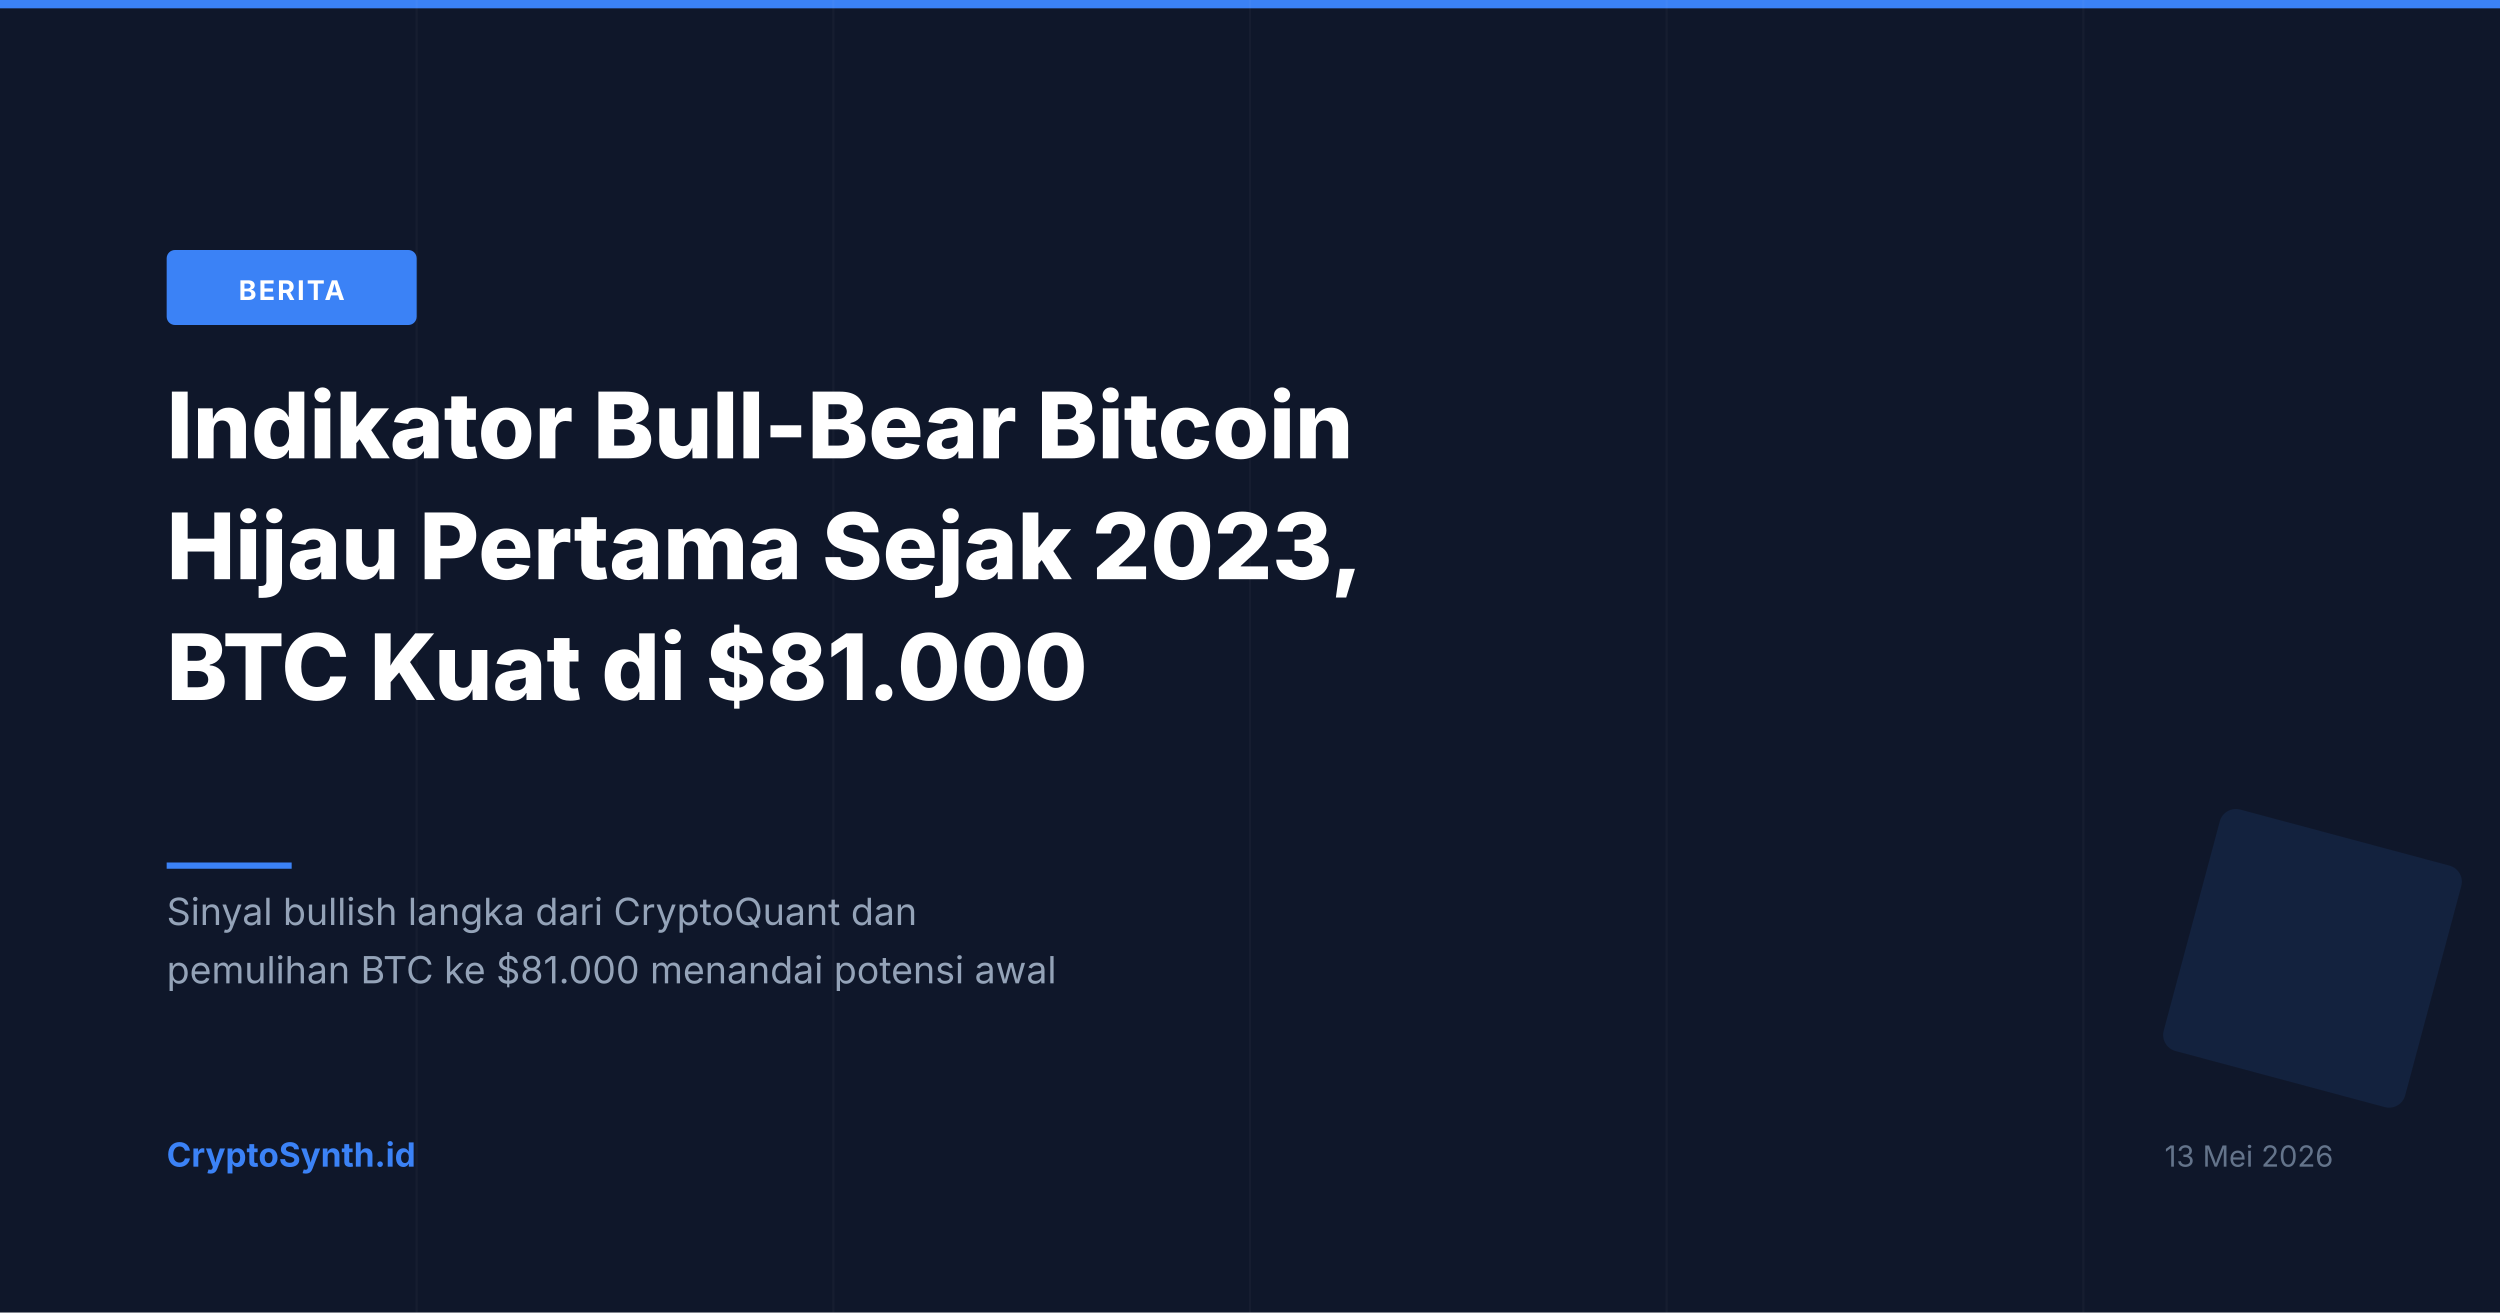
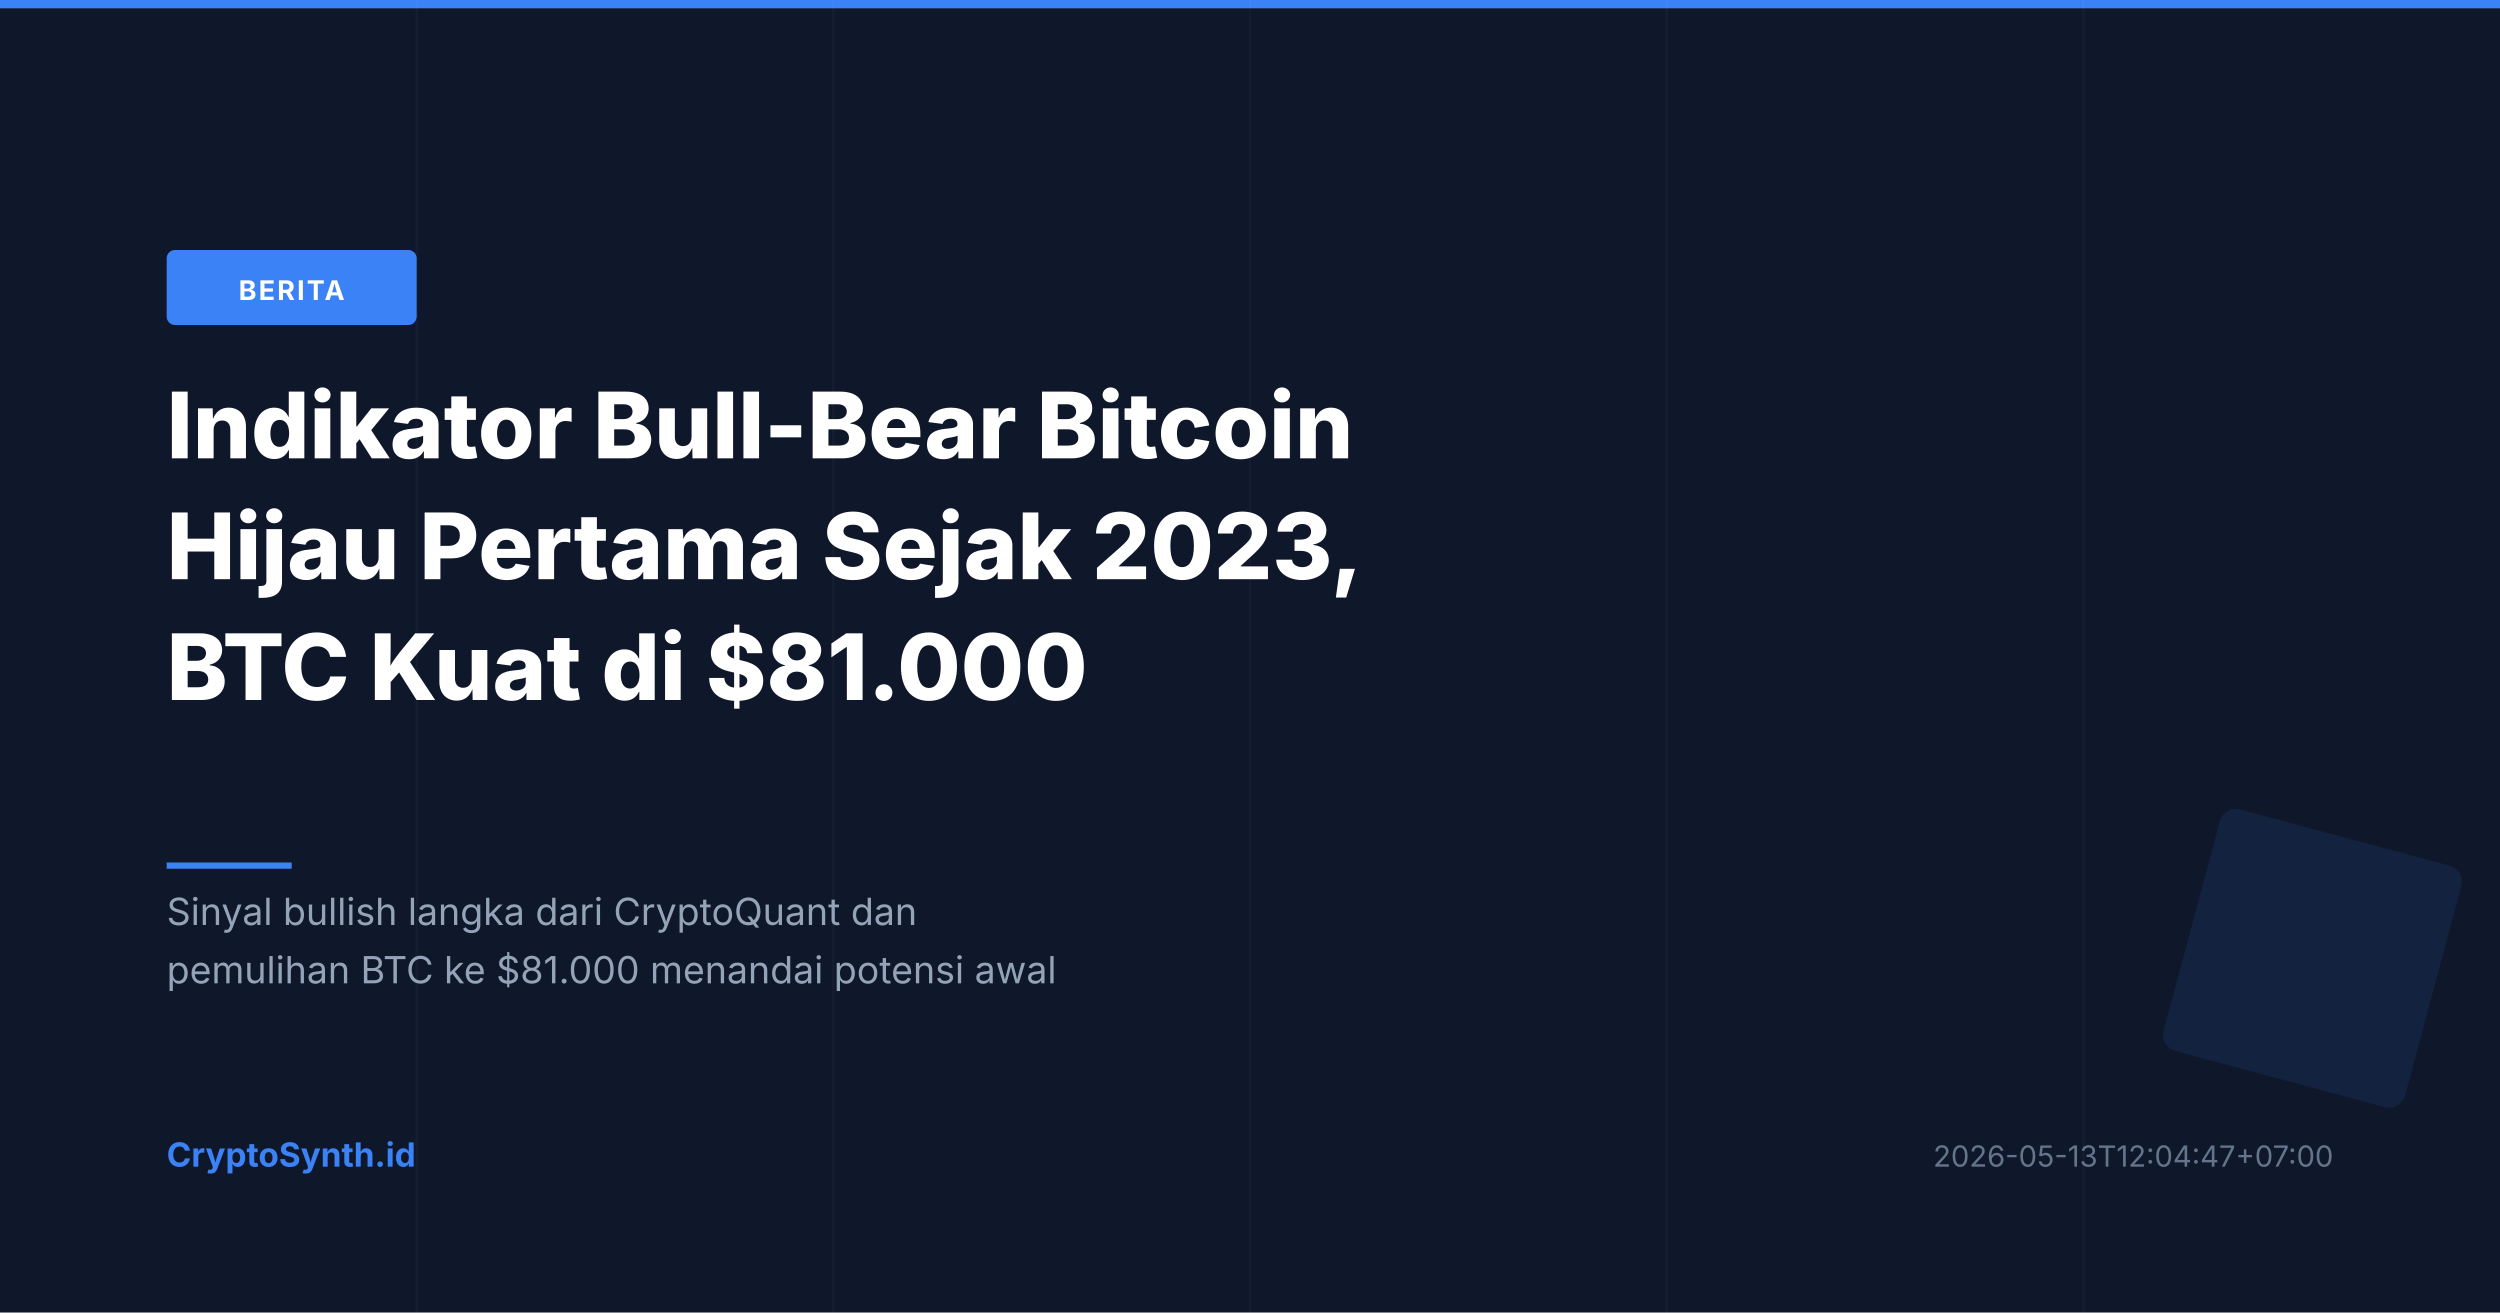
<svg xmlns="http://www.w3.org/2000/svg" width="1200" height="630" viewBox="0 0 1200 630">
  <rect width="1200" height="630" fill="#0F172A" />
  <rect x="0" y="0" width="1200" height="4" fill="#3B82F6" />
  <line x1="200" y1="0" x2="200" y2="630" stroke="white" stroke-opacity="0.03" stroke-width="1" />
  <line x1="400" y1="0" x2="400" y2="630" stroke="white" stroke-opacity="0.03" stroke-width="1" />
  <line x1="600" y1="0" x2="600" y2="630" stroke="white" stroke-opacity="0.03" stroke-width="1" />
  <line x1="800" y1="0" x2="800" y2="630" stroke="white" stroke-opacity="0.03" stroke-width="1" />
  <line x1="1000" y1="0" x2="1000" y2="630" stroke="white" stroke-opacity="0.03" stroke-width="1" />
  <rect x="80" y="120" width="120" height="36" rx="4" fill="#3B82F6" />
  <text x="140" y="144" font-family="Inter, Arial, sans-serif" font-size="13" font-weight="700" fill="white" text-anchor="middle" letter-spacing="1">BERITA</text>
  <text x="80" y="220" font-family="Inter, Arial, sans-serif" font-size="44" font-weight="800" fill="white">
    <tspan x="80" dy="0">Indikator Bull-Bear Bitcoin</tspan>
    <tspan x="80" dy="58">Hijau Pertama Sejak 2023,</tspan>
    <tspan x="80" dy="58">BTC Kuat di $81.000</tspan>
  </text>
  <rect x="80" y="414" width="60" height="3" fill="#3B82F6" />
  <text x="80" y="444" font-family="Inter, Arial, sans-serif" font-size="18" fill="#94A3B8">
    <tspan x="80" dy="0">Sinyal bullish langka dari CryptoQuant dan</tspan>
    <tspan x="80" dy="28">pemulihan BTC ke $81.000 menandai potensi awal</tspan>
  </text>
  <text x="80" y="560" font-family="Inter, Arial, sans-serif" font-size="16" font-weight="700" fill="#3B82F6">CryptoSynth.id</text>
-   <text x="1120" y="560" font-family="Inter, Arial, sans-serif" font-size="14" fill="#64748B" text-anchor="end">13 Mei 2026</text>
+   <text x="1120" y="560" font-family="Inter, Arial, sans-serif" font-size="14" fill="#64748B" text-anchor="end">2026-05-13T12:04:47+07:00</text>
  <rect x="1050" y="400" width="120" height="120" rx="8" fill="#3B82F6" fill-opacity="0.1" transform="rotate(15 1110 460)" />
</svg>
